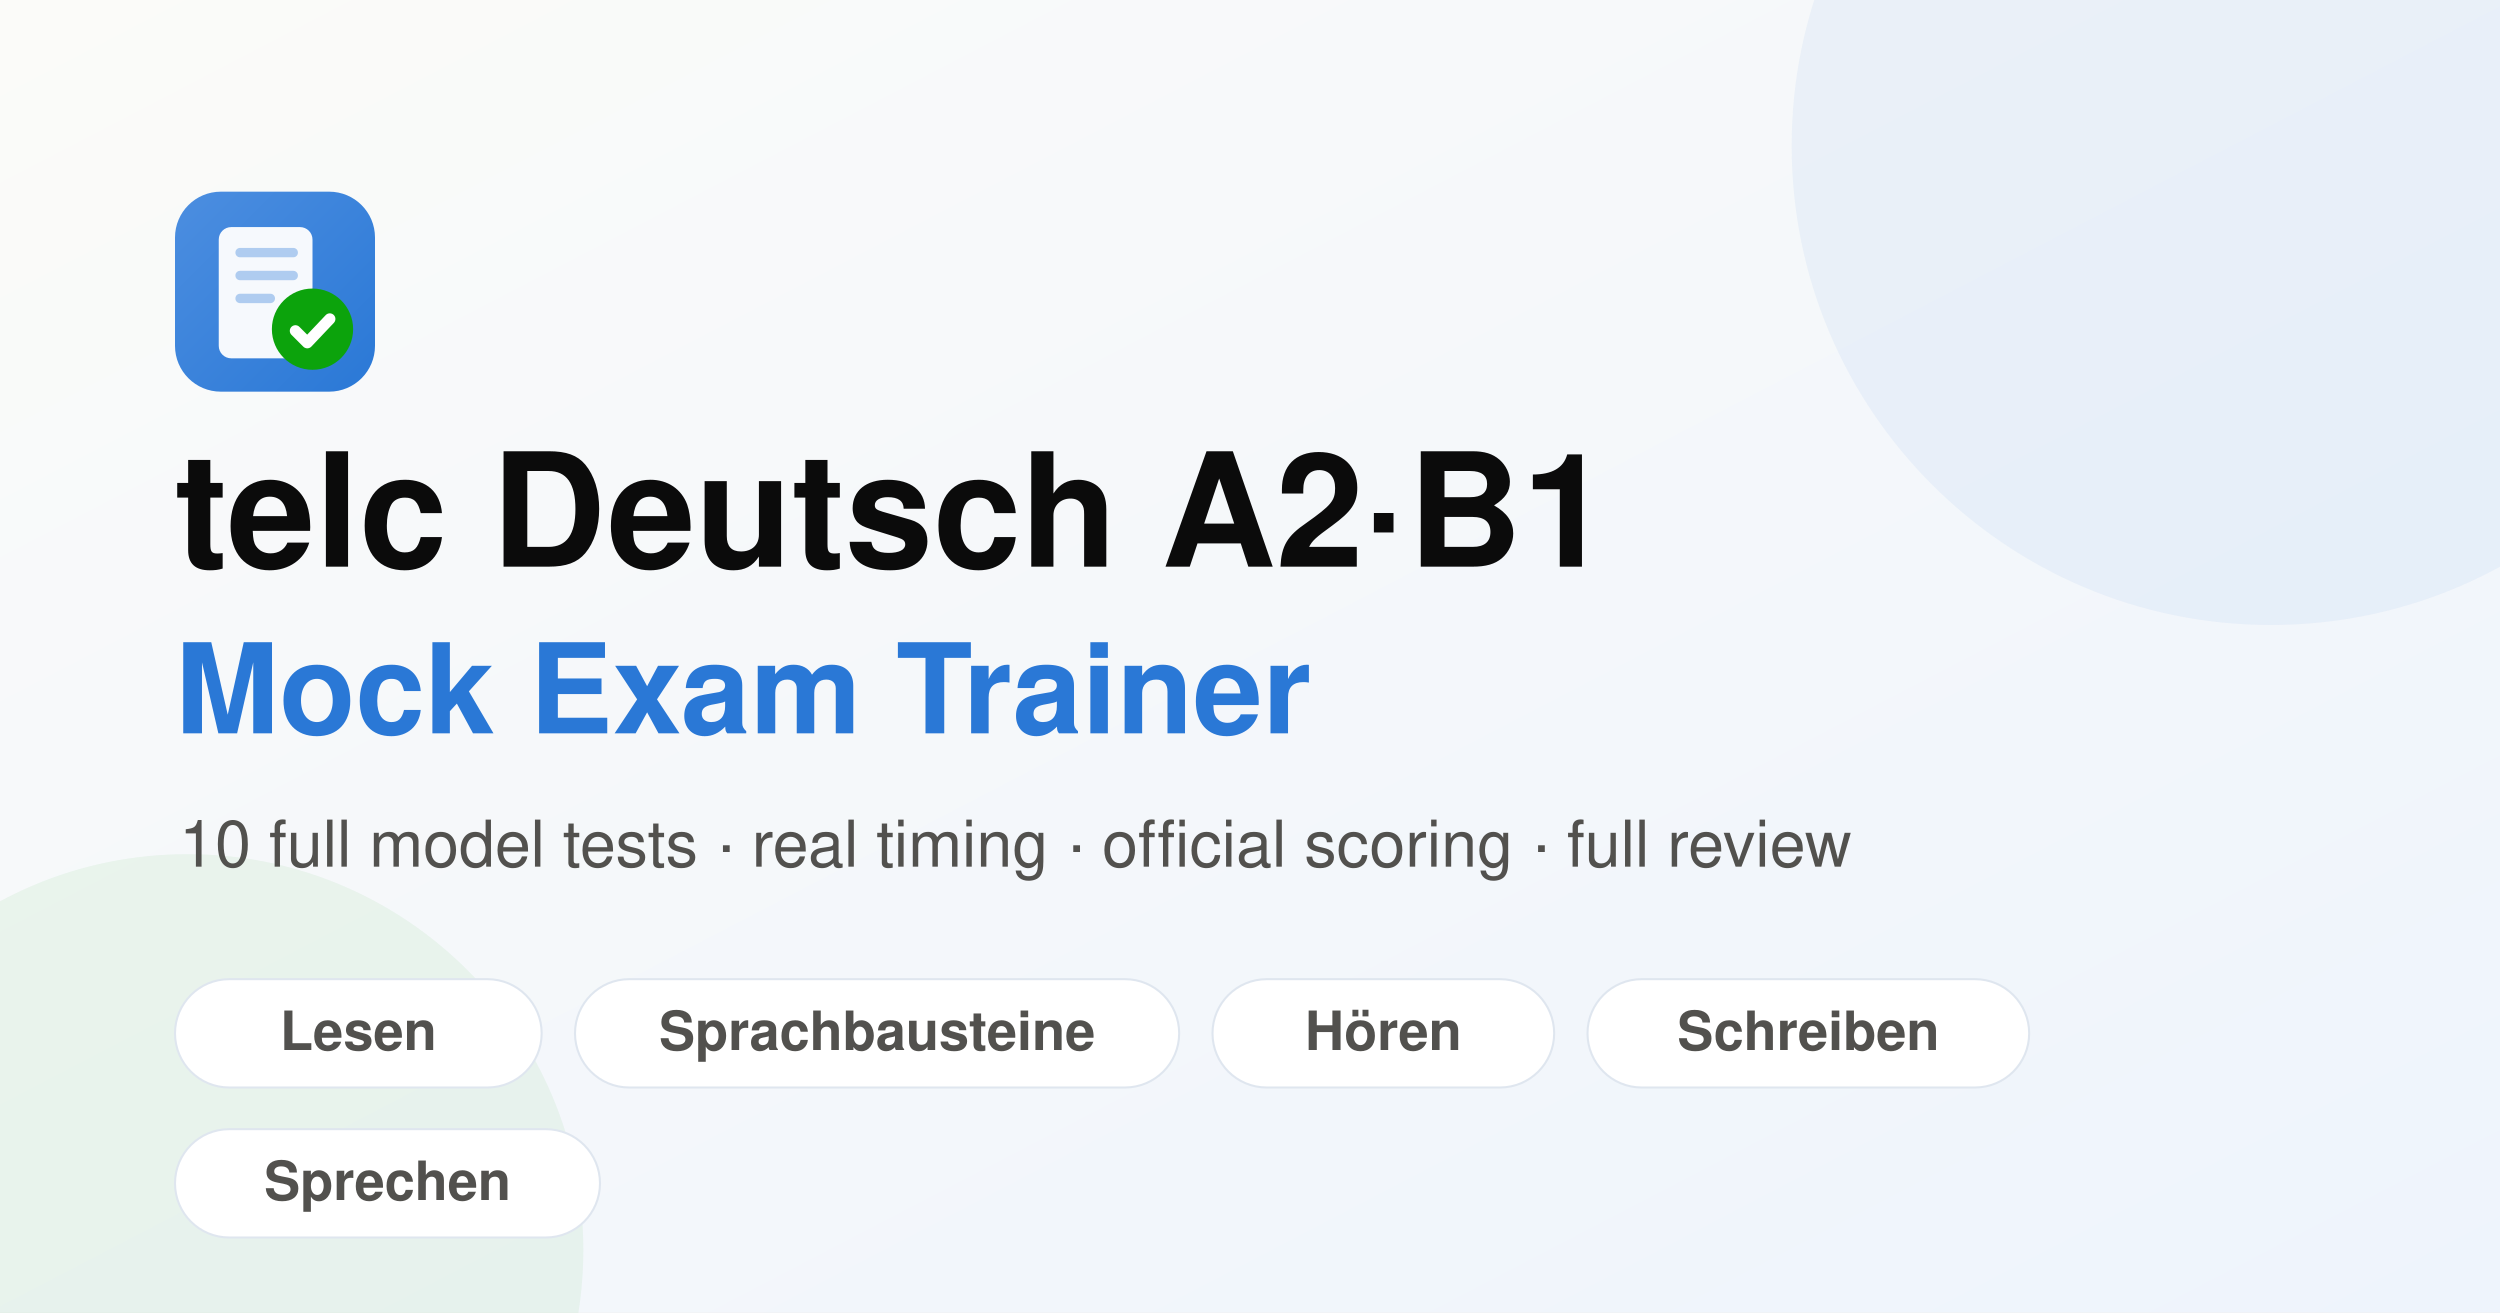
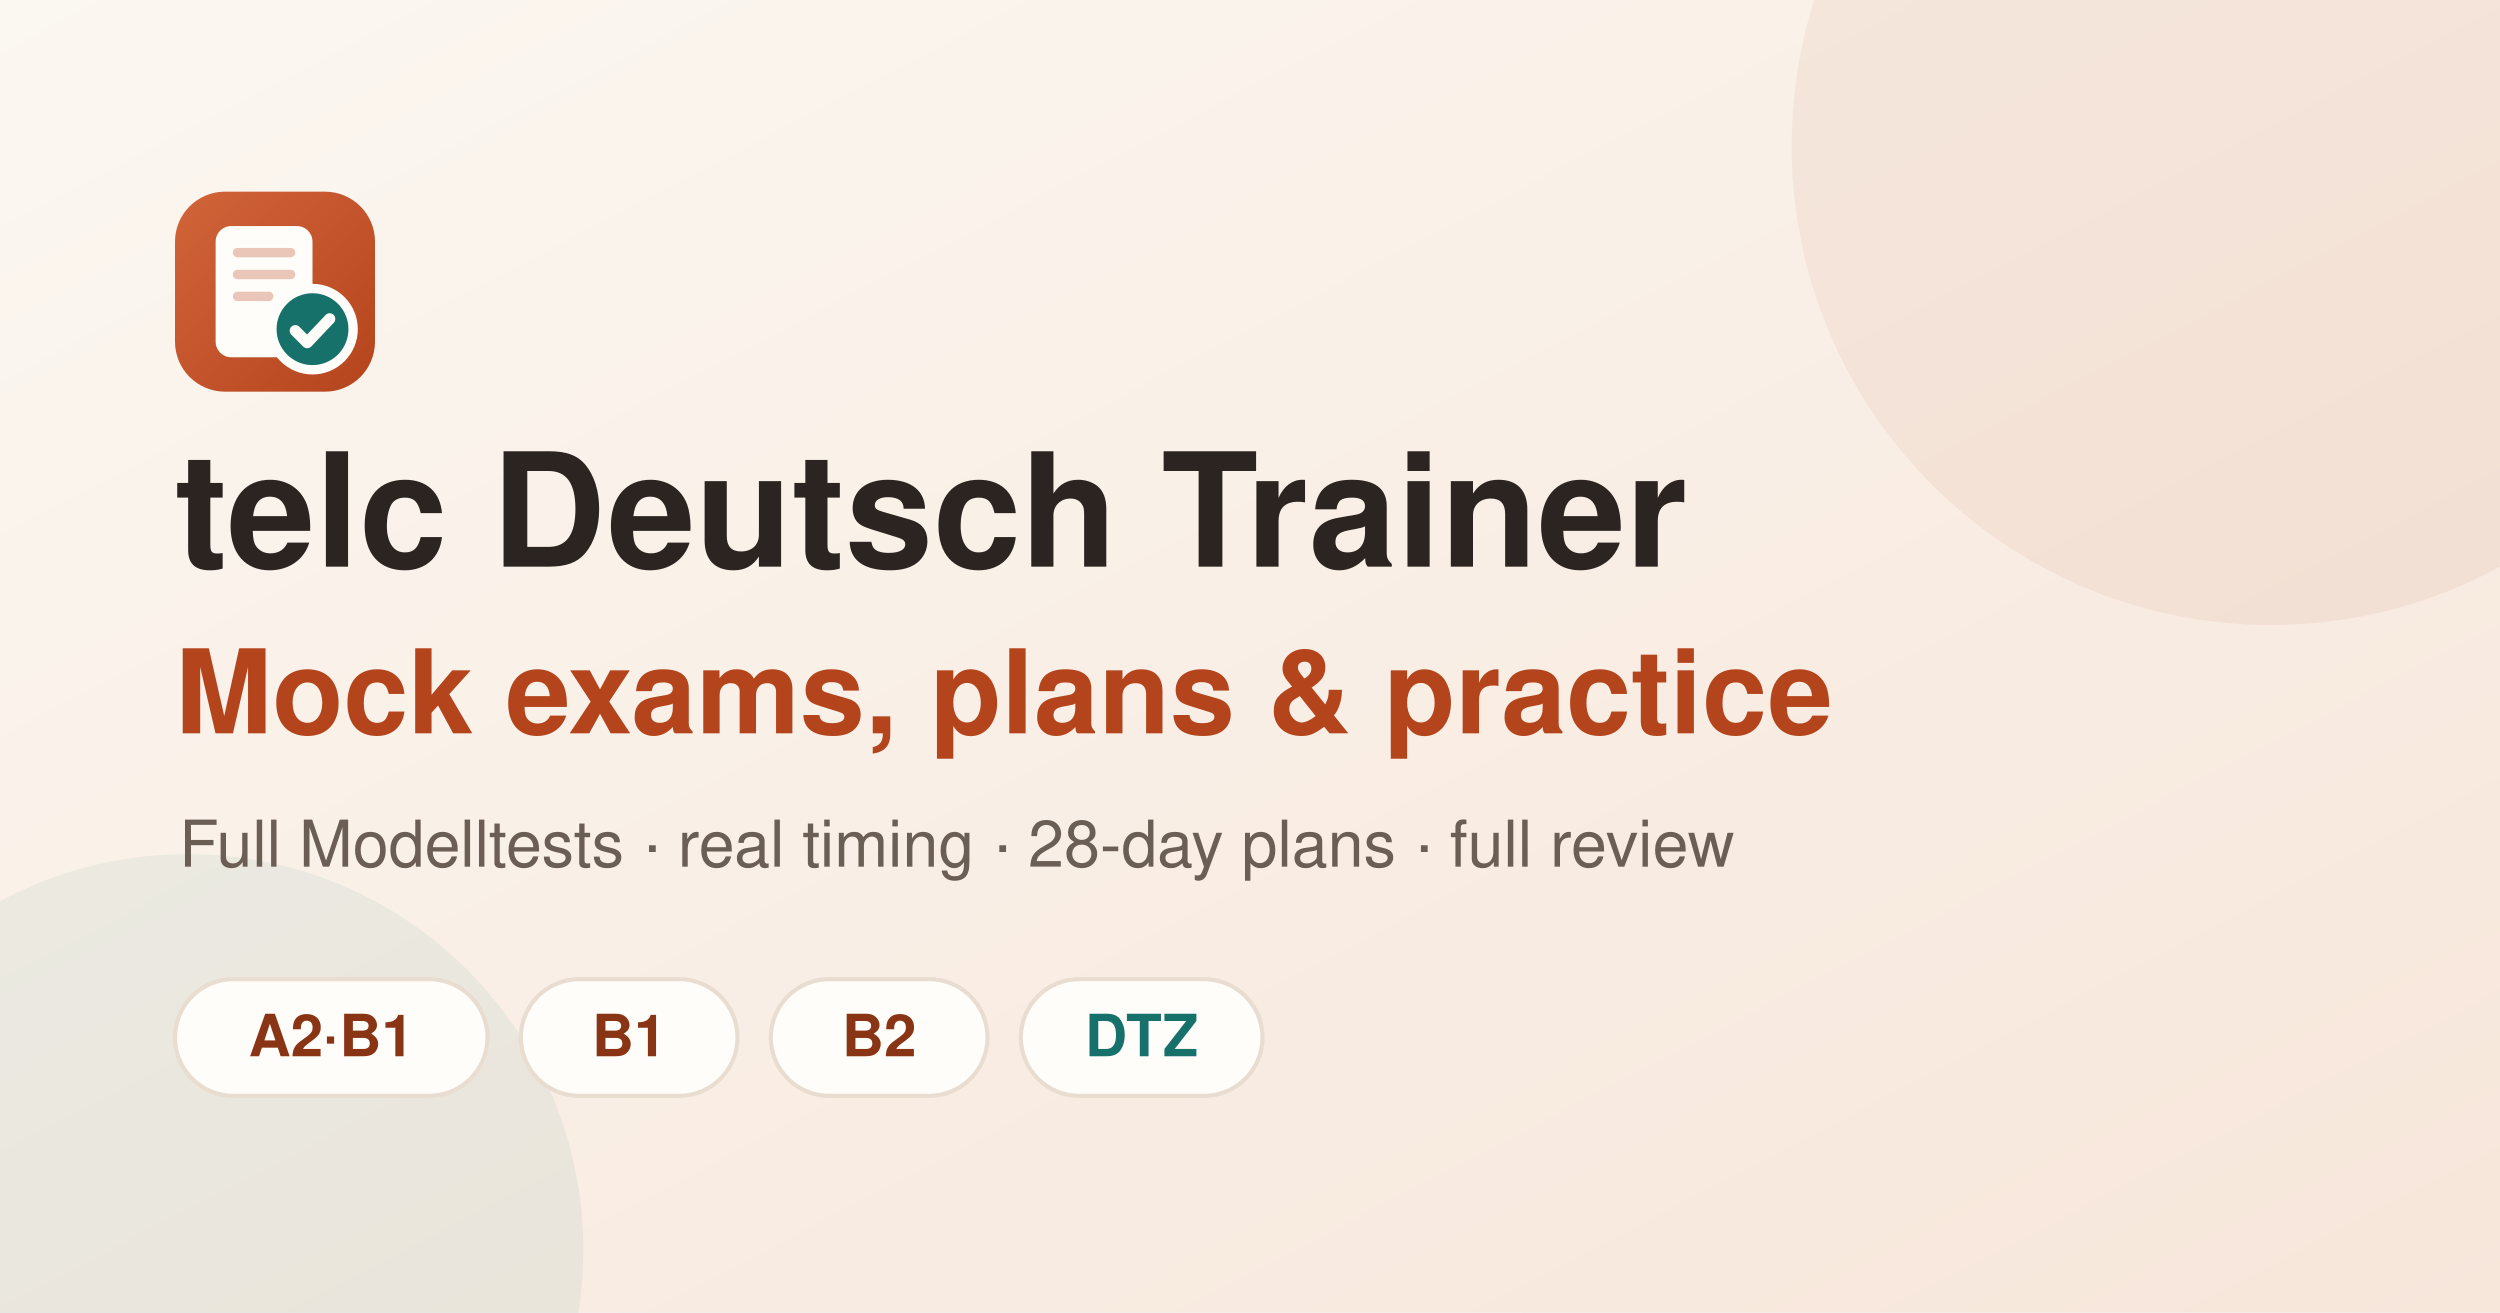
<svg xmlns="http://www.w3.org/2000/svg" width="1200" height="630" viewBox="0 0 1200 630">
  <defs>
    <linearGradient id="bg" x1="0" y1="0" x2="1" y2="1">
-       <stop offset="0" stop-color="#fbfbf9" />
-       <stop offset="1" stop-color="#eef4fc" />
+       <stop offset="0" stop-color="#fbf7f1" />
+       <stop offset="1" stop-color="#f7e6da" />
    </linearGradient>
    <linearGradient id="mark" x1="0" y1="0" x2="1" y2="1">
-       <stop offset="0" stop-color="#4c8ee0" />
-       <stop offset="1" stop-color="#2a78d6" />
+       <stop offset="0" stop-color="#d2643a" />
+       <stop offset="1" stop-color="#b4441c" />
    </linearGradient>
    <style>
-       .t { font-family: -apple-system, BlinkMacSystemFont, "Segoe UI", Helvetica, Arial, sans-serif; }
+       .t { font-family: "Nunito", "Nunito Variable", ui-rounded, -apple-system, BlinkMacSystemFont, "Segoe UI", Helvetica, Arial, sans-serif; }
    </style>
  </defs>
  <rect width="1200" height="630" fill="url(#bg)" />
-   <circle cx="1090" cy="70" r="230" fill="#2a78d6" opacity=".06" />
-   <circle cx="90" cy="600" r="190" fill="#0ca30c" opacity=".06" />
-   <g transform="translate(84 92)">
-     <rect width="96" height="96" rx="22" fill="url(#mark)" />
-     <rect x="21" y="17" width="45" height="63" rx="6" fill="#fff" opacity=".95" />
-     <g fill="#2a78d6" opacity=".35">
-       <rect x="29" y="27" width="30" height="4.5" rx="2.2" />
-       <rect x="29" y="38" width="30" height="4.5" rx="2.2" />
-       <rect x="29" y="49" width="19" height="4.5" rx="2.2" />
+   <circle cx="1090" cy="70" r="230" fill="#b4441c" opacity=".07" />
+   <circle cx="90" cy="600" r="190" fill="#17716b" opacity=".07" />
+   <g transform="translate(84 92) scale(1.5)">
+     <rect width="64" height="64" rx="16" fill="url(#mark)" />
+     <rect x="13" y="11" width="31" height="42" rx="5" fill="#fffdf9" />
+     <g fill="#b4441c" opacity=".3">
+       <rect x="18.5" y="18" width="20" height="3" rx="1.5" />
+       <rect x="18.5" y="25" width="20" height="3" rx="1.5" />
+       <rect x="18.5" y="32" width="13" height="3" rx="1.5" />
    </g>
-     <circle cx="66" cy="66" r="19.5" fill="#0ca30c" />
-     <path d="M57.8 66.8l5.7 5.7 10.8-11.4" fill="none" stroke="#fff" stroke-width="5.4" stroke-linecap="round" stroke-linejoin="round" />
+     <circle cx="44" cy="44" r="13" fill="#17716b" stroke="#fffdf9" stroke-width="3" />
+     <path d="M38.5 44.5l3.8 3.8 7.2-7.6" fill="none" stroke="#fffdf9" stroke-width="3.6" stroke-linecap="round" stroke-linejoin="round" />
  </g>
-   <text class="t" x="84" y="272" font-size="76" font-weight="800" fill="#0b0b0b">telc Deutsch A2·B1</text>
-   <text class="t" x="84" y="352" font-size="60" font-weight="700" fill="#2a78d6">Mock Exam Trainer</text>
-   <text class="t" x="86" y="416" font-size="31" fill="#52514e">10 full model tests · real timing · official scoring · full review</text>
-   <g class="t" font-size="26" font-weight="600">
+   <text class="t" x="84" y="272" font-size="76" font-weight="800" fill="#2b2420">telc Deutsch Trainer</text>
+   <text class="t" x="84" y="352" font-size="56" font-weight="700" fill="#b4441c">Mock exams, plans &amp; practice</text>
+   <text class="t" x="86" y="416" font-size="31" fill="#6b5e55">Full Modelltests · real timing · 28-day plans · full review</text>
+   <g class="t" font-size="28" font-weight="700">
    <g transform="translate(84 470)">
-       <rect width="176" height="52" rx="26" fill="#fff" stroke="#dfe6ef" />
-       <text x="88" y="34" text-anchor="middle" fill="#52514e">Lesen</text>
+       <rect width="150" height="56" rx="28" fill="#fffdf9" stroke="#e8ddd0" stroke-width="2" />
+       <text x="75" y="37" text-anchor="middle" fill="#8a3416">A2·B1</text>
    </g>
-     <g transform="translate(276 470)">
-       <rect width="290" height="52" rx="26" fill="#fff" stroke="#dfe6ef" />
-       <text x="145" y="34" text-anchor="middle" fill="#52514e">Sprachbausteine</text>
+     <g transform="translate(250 470)">
+       <rect width="104" height="56" rx="28" fill="#fffdf9" stroke="#e8ddd0" stroke-width="2" />
+       <text x="52" y="37" text-anchor="middle" fill="#8a3416">B1</text>
    </g>
-     <g transform="translate(582 470)">
-       <rect width="164" height="52" rx="26" fill="#fff" stroke="#dfe6ef" />
-       <text x="82" y="34" text-anchor="middle" fill="#52514e">Hören</text>
+     <g transform="translate(370 470)">
+       <rect width="104" height="56" rx="28" fill="#fffdf9" stroke="#e8ddd0" stroke-width="2" />
+       <text x="52" y="37" text-anchor="middle" fill="#8a3416">B2</text>
    </g>
-     <g transform="translate(762 470)">
-       <rect width="212" height="52" rx="26" fill="#fff" stroke="#dfe6ef" />
-       <text x="106" y="34" text-anchor="middle" fill="#52514e">Schreiben</text>
-     </g>
-     <g transform="translate(84 542)">
-       <rect width="204" height="52" rx="26" fill="#fff" stroke="#dfe6ef" />
-       <text x="102" y="34" text-anchor="middle" fill="#52514e">Sprechen</text>
+     <g transform="translate(490 470)">
+       <rect width="116" height="56" rx="28" fill="#fffdf9" stroke="#e8ddd0" stroke-width="2" />
+       <text x="58" y="37" text-anchor="middle" fill="#17716b">DTZ</text>
    </g>
  </g>
</svg>
